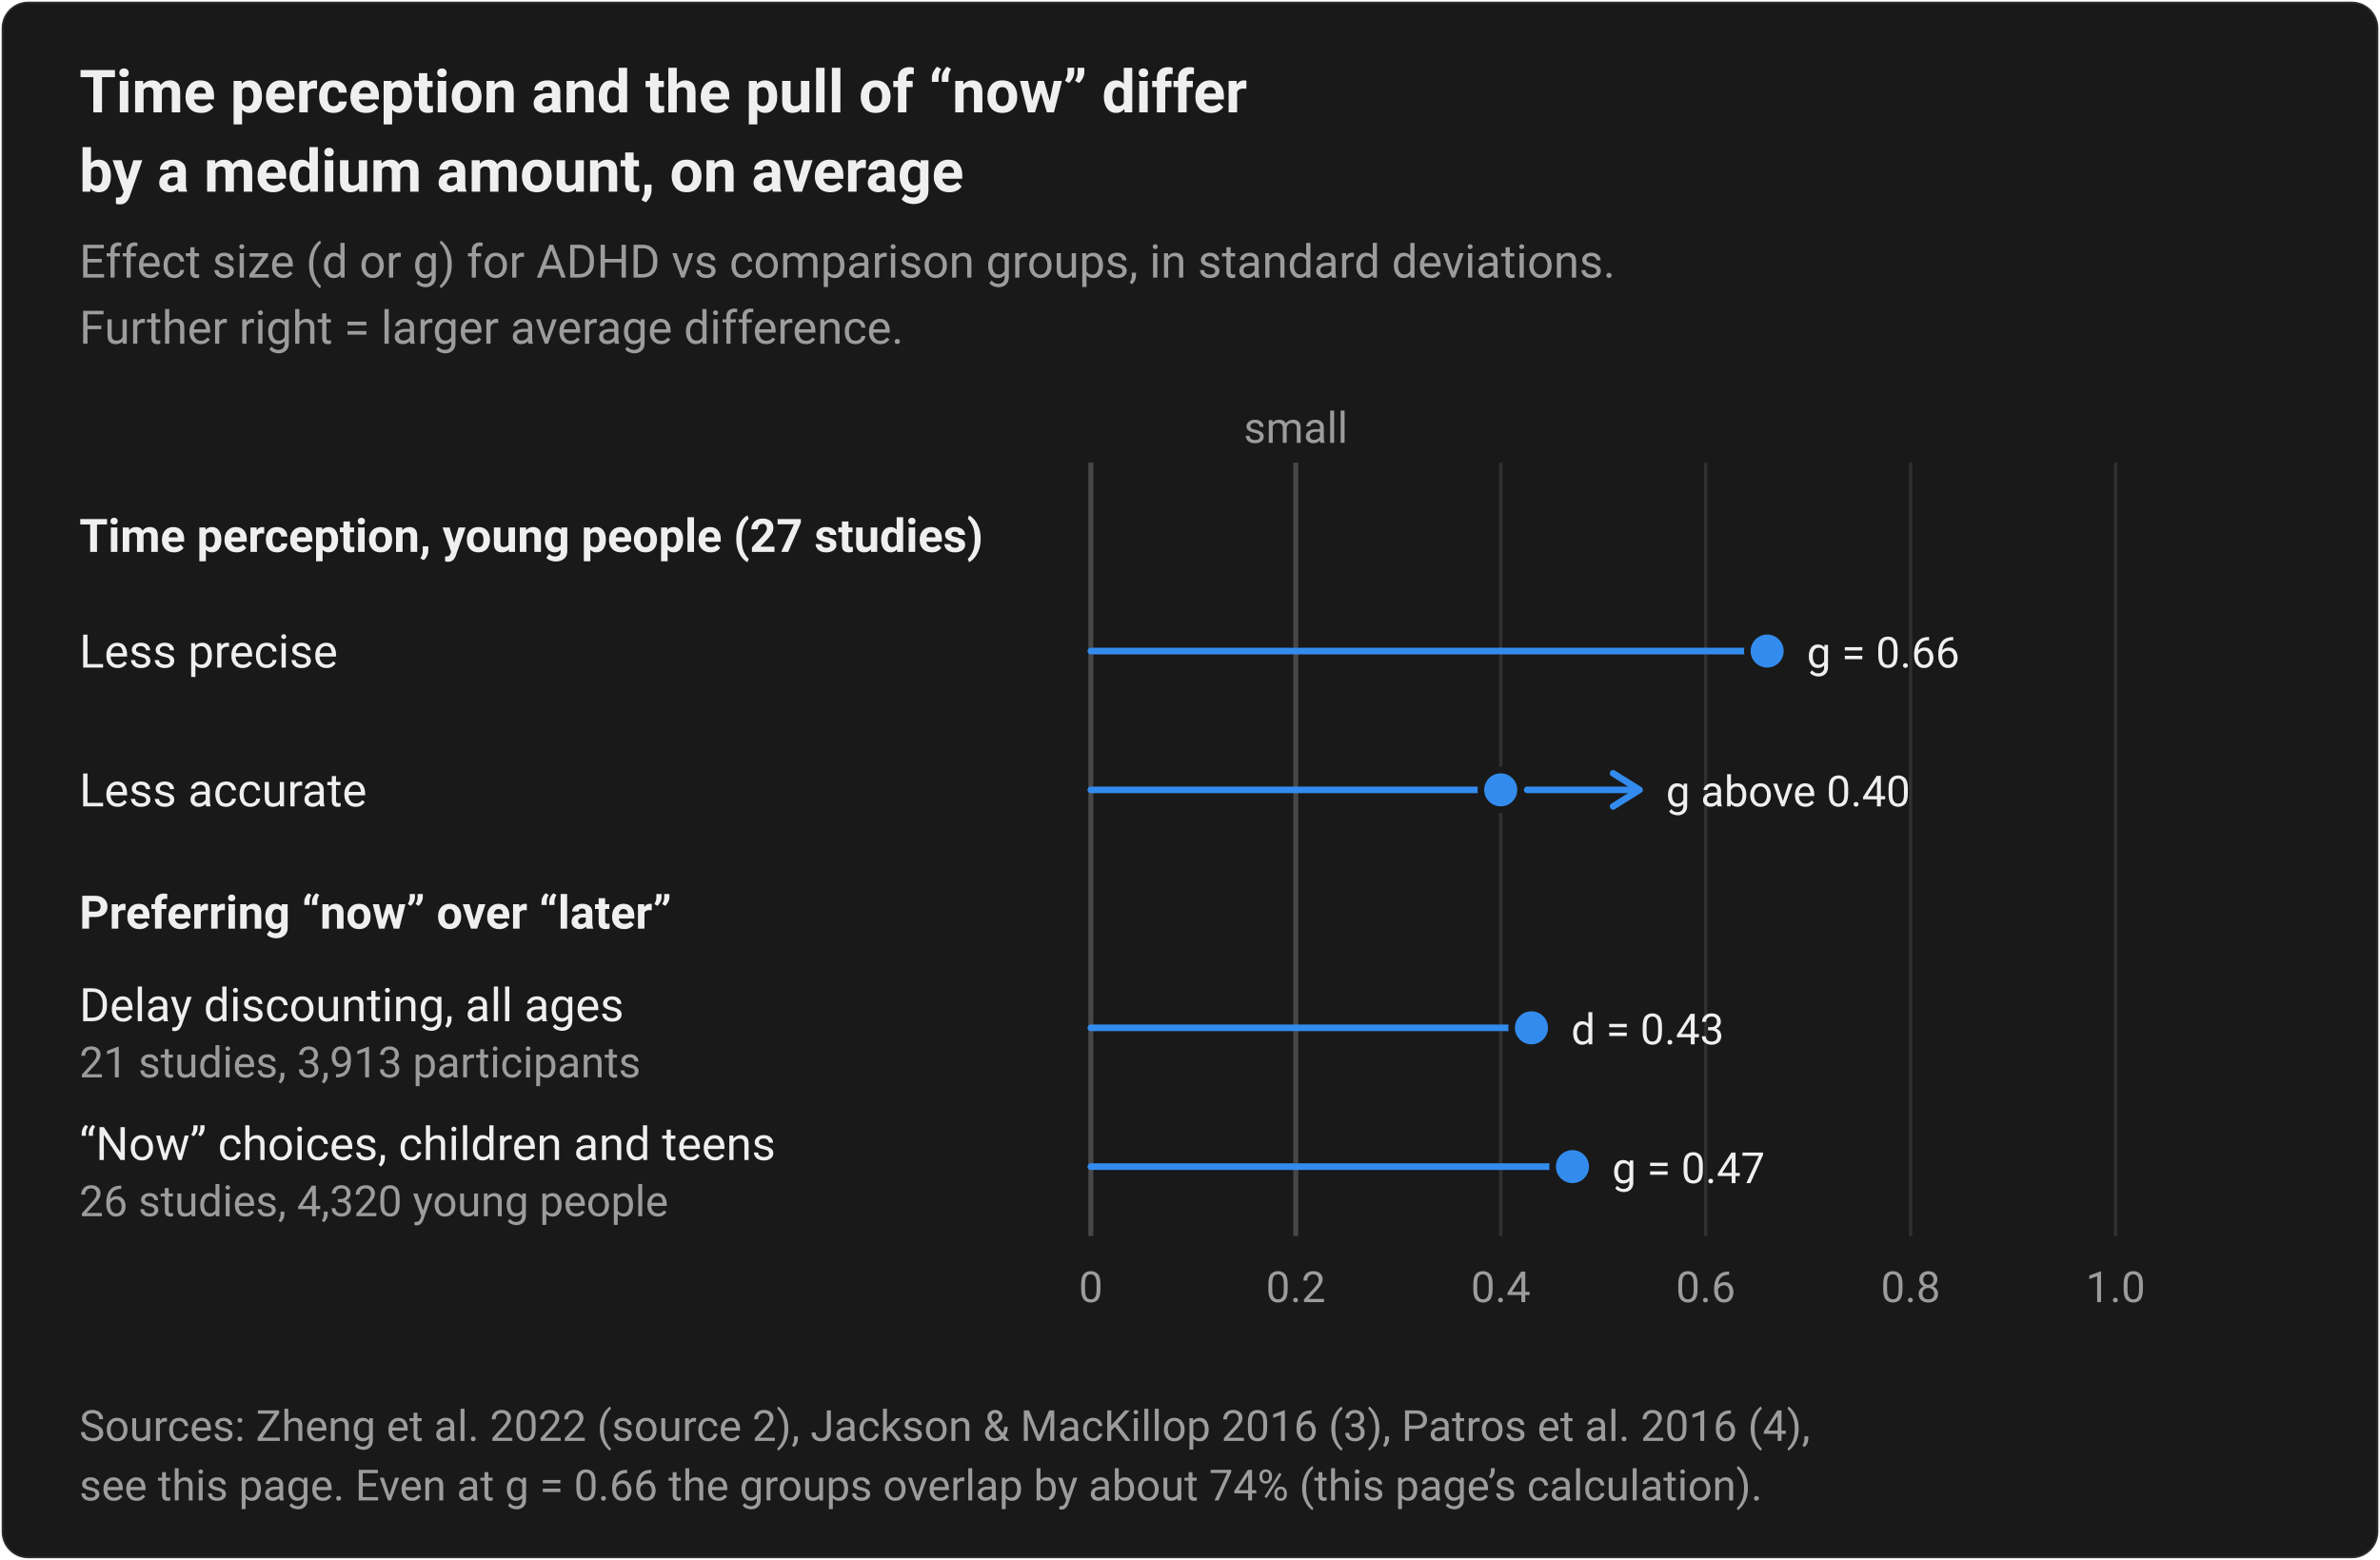
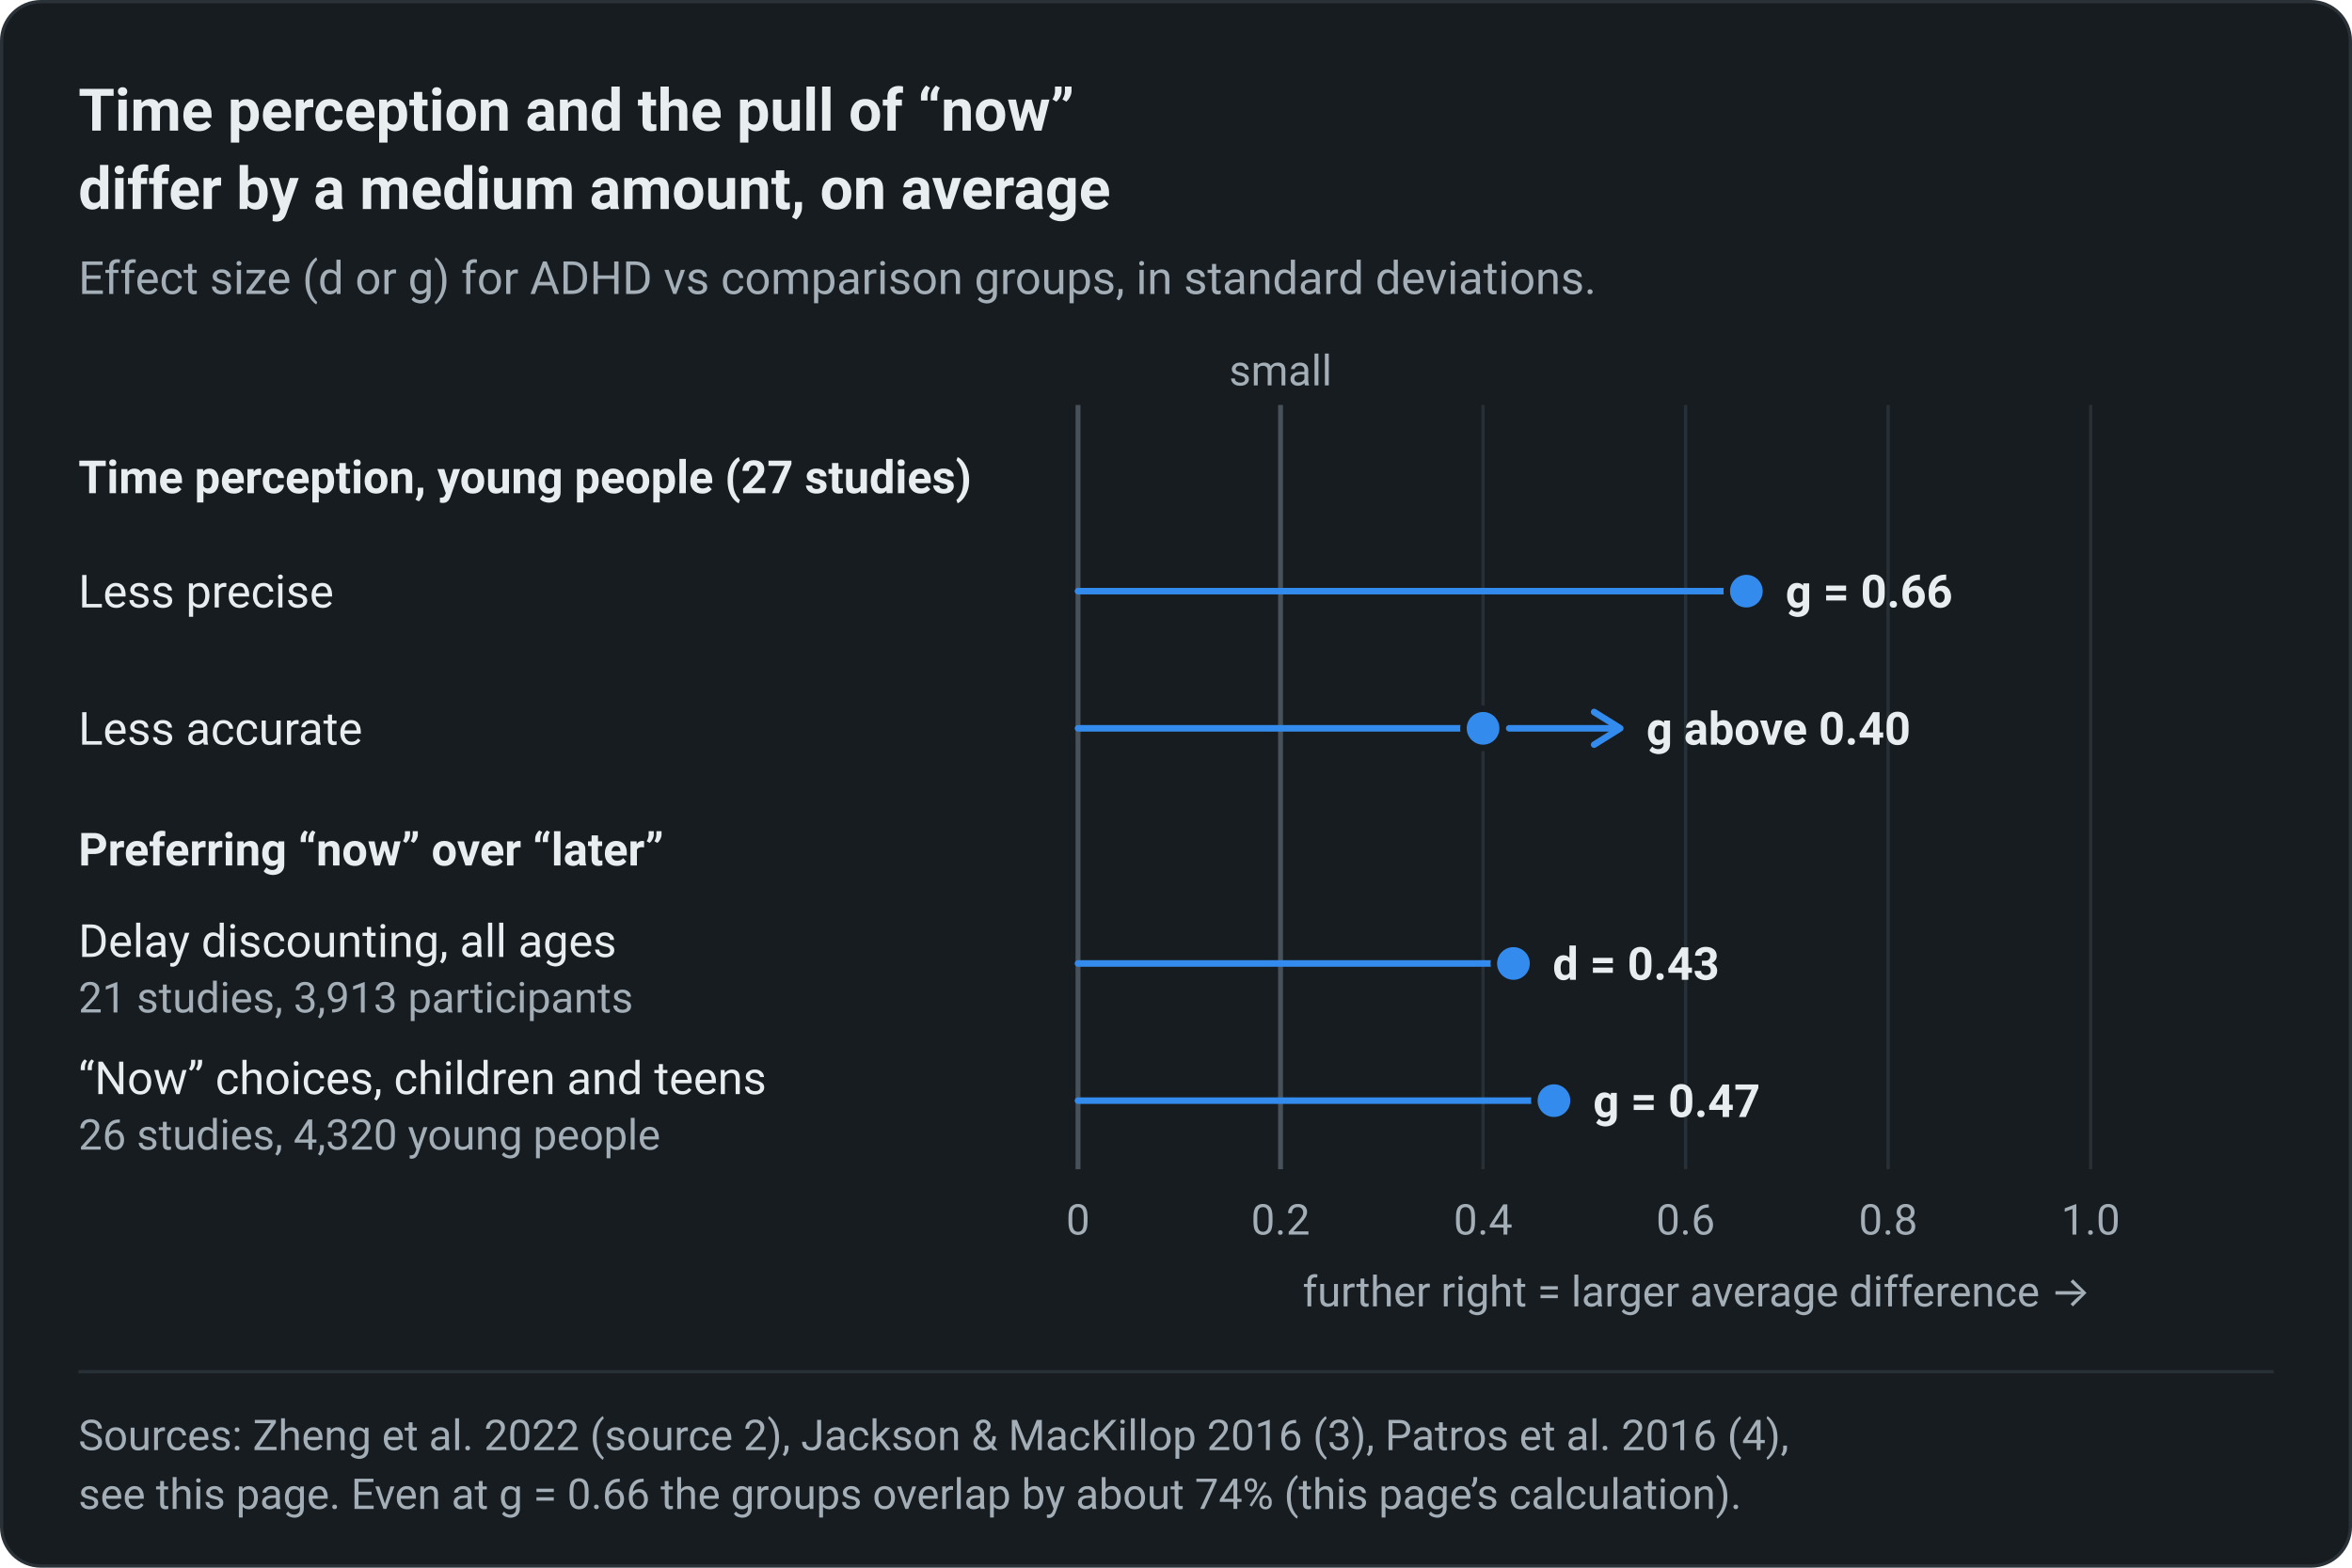
- <svg xmlns="http://www.w3.org/2000/svg" viewBox="0 0 720 472" width="720" height="472" role="img" aria-labelledby="t d" font-family="system-ui, -apple-system, &quot;Segoe UI&quot;, Roboto, sans-serif">
-   <rect x="0.5" y="0.5" width="719" height="471" rx="8" fill="#191919" stroke="rgba(255,255,255,0.10)" />
-   <text x="24.0" y="34.0" font-size="18" fill="#efefef" text-anchor="start" font-weight="600">Time perception and the pull of “now” differ</text>
-   <text x="24.0" y="58.0" font-size="18" fill="#efefef" text-anchor="start" font-weight="600">by a medium amount, on average</text>
-   <text x="24.0" y="84.0" font-size="14" fill="#9c9c9c" text-anchor="start" font-weight="400">Effect size (d or g) for ADHD vs comparison groups, in standard deviations.</text>
-   <text x="24.0" y="104.0" font-size="14" fill="#9c9c9c" text-anchor="start" font-weight="400">Further right = larger average difference.</text>
-   <line x1="392.0" y1="140.0" x2="392.0" y2="374.0" stroke="#303030" stroke-width="1" stroke-linecap="butt" />
-   <line x1="454.0" y1="140.0" x2="454.0" y2="374.0" stroke="#303030" stroke-width="1" stroke-linecap="butt" />
-   <line x1="516.0" y1="140.0" x2="516.0" y2="374.0" stroke="#303030" stroke-width="1" stroke-linecap="butt" />
-   <line x1="578.0" y1="140.0" x2="578.0" y2="374.0" stroke="#303030" stroke-width="1" stroke-linecap="butt" />
-   <line x1="640.0" y1="140.0" x2="640.0" y2="374.0" stroke="#303030" stroke-width="1" stroke-linecap="butt" />
-   <line x1="392.0" y1="140.0" x2="392.0" y2="374.0" stroke="#474747" stroke-width="1.5" stroke-linecap="butt" />
-   <line x1="330.0" y1="140.0" x2="330.0" y2="374.0" stroke="#474747" stroke-width="1.5" stroke-linecap="butt" />
-   <text x="330.0" y="394.0" font-size="13" fill="#9c9c9c" text-anchor="middle" font-weight="400">0</text>
-   <text x="392.0" y="394.0" font-size="13" fill="#9c9c9c" text-anchor="middle" font-weight="400">0.2</text>
-   <text x="454.0" y="394.0" font-size="13" fill="#9c9c9c" text-anchor="middle" font-weight="400">0.4</text>
-   <text x="516.0" y="394.0" font-size="13" fill="#9c9c9c" text-anchor="middle" font-weight="400">0.6</text>
-   <text x="578.0" y="394.0" font-size="13" fill="#9c9c9c" text-anchor="middle" font-weight="400">0.8</text>
-   <text x="640.0" y="394.0" font-size="13" fill="#9c9c9c" text-anchor="middle" font-weight="400">1.0</text>
-   <text x="392.0" y="134.0" font-size="13" fill="#9c9c9c" text-anchor="middle" font-weight="400">small</text>
-   <text x="24.0" y="167.0" font-size="14" fill="#efefef" text-anchor="start" font-weight="600">Time perception, young people (27 studies)</text>
-   <text x="24.0" y="202.0" font-size="14" fill="#efefef" text-anchor="start" font-weight="400">Less precise</text>
-   <line x1="330.0" y1="197.0" x2="534.6" y2="197.0" stroke="#338ced" stroke-width="2" stroke-linecap="round" />
-   <circle cx="534.6" cy="197.0" r="6" fill="#338ced" stroke="#191919" stroke-width="2" />
-   <text x="546.6" y="202.0" font-size="13" fill="#efefef" text-anchor="start" font-weight="400">g = 0.66</text>
-   <text x="24.0" y="244.0" font-size="14" fill="#efefef" text-anchor="start" font-weight="400">Less accurate</text>
-   <line x1="330.0" y1="239.0" x2="454.0" y2="239.0" stroke="#338ced" stroke-width="2" stroke-linecap="round" />
-   <circle cx="454.0" cy="239.0" r="6" fill="#338ced" stroke="#191919" stroke-width="2" />
-   <line x1="462.0" y1="239.0" x2="494.0" y2="239.0" stroke="#338ced" stroke-width="2" stroke-linecap="round" />
-   <path d="M488.0,234.0 L496.0,239.0 L488.0,244.0" fill="none" stroke="#338ced" stroke-width="2" stroke-linecap="round" stroke-linejoin="round" />
-   <text x="504.0" y="244.0" font-size="13" fill="#efefef" text-anchor="start" font-weight="400">g above 0.40</text>
-   <text x="24.0" y="281.0" font-size="14" fill="#efefef" text-anchor="start" font-weight="600">Preferring “now” over “later”</text>
-   <text x="24.0" y="309.0" font-size="14" fill="#efefef" text-anchor="start" font-weight="400">Delay discounting, all ages</text>
-   <text x="24.0" y="326.0" font-size="13" fill="#9c9c9c" text-anchor="start" font-weight="400">21 studies, 3,913 participants</text>
-   <line x1="330.0" y1="311.0" x2="463.3" y2="311.0" stroke="#338ced" stroke-width="2" stroke-linecap="round" />
-   <circle cx="463.3" cy="311.0" r="6" fill="#338ced" stroke="#191919" stroke-width="2" />
-   <text x="475.3" y="316.0" font-size="13" fill="#efefef" text-anchor="start" font-weight="400">d = 0.43</text>
-   <text x="24.0" y="351.0" font-size="14" fill="#efefef" text-anchor="start" font-weight="400">“Now” choices, children and teens</text>
-   <text x="24.0" y="368.0" font-size="13" fill="#9c9c9c" text-anchor="start" font-weight="400">26 studies, 4,320 young people</text>
-   <line x1="330.0" y1="353.0" x2="475.7" y2="353.0" stroke="#338ced" stroke-width="2" stroke-linecap="round" />
-   <circle cx="475.7" cy="353.0" r="6" fill="#338ced" stroke="#191919" stroke-width="2" />
-   <text x="487.7" y="358.0" font-size="13" fill="#efefef" text-anchor="start" font-weight="400">g = 0.47</text>
-   <text x="24.0" y="436.0" font-size="13" fill="#9c9c9c" text-anchor="start" font-weight="400">Sources: Zheng et al. 2022 (source 2), Jackson &amp; MacKillop 2016 (3), Patros et al. 2016 (4),</text>
-   <text x="24.0" y="454.0" font-size="13" fill="#9c9c9c" text-anchor="start" font-weight="400">see this page. Even at g = 0.66 the groups overlap by about 74% (this page’s calculation).</text>
+ <svg xmlns="http://www.w3.org/2000/svg" viewBox="0 0 720 480" width="720" height="480" role="img" aria-labelledby="t d" font-family="system-ui, -apple-system, &quot;Segoe UI&quot;, Roboto, sans-serif">
+   <rect x="0.5" y="0.5" width="719" height="479" rx="12" fill="#171c20" stroke="#2a3238" stroke-width="1" />
+   <text x="24.0" y="40.0" font-size="18" font-weight="600" fill="#e8edf0" text-anchor="start">Time perception and the pull of “now”</text>
+   <text x="24.0" y="64.0" font-size="18" font-weight="600" fill="#e8edf0" text-anchor="start">differ by a medium amount, on average</text>
+   <text x="24.0" y="90.0" font-size="14" font-weight="400" fill="#a3aeb7" text-anchor="start">Effect size (d or g) for ADHD vs comparison groups, in standard deviations.</text>
+   <line x1="392.0" y1="124.0" x2="392.0" y2="358.0" stroke="#283037" stroke-width="1" stroke-linecap="butt" />
+   <line x1="454.0" y1="124.0" x2="454.0" y2="358.0" stroke="#283037" stroke-width="1" stroke-linecap="butt" />
+   <line x1="516.0" y1="124.0" x2="516.0" y2="358.0" stroke="#283037" stroke-width="1" stroke-linecap="butt" />
+   <line x1="578.0" y1="124.0" x2="578.0" y2="358.0" stroke="#283037" stroke-width="1" stroke-linecap="butt" />
+   <line x1="640.0" y1="124.0" x2="640.0" y2="358.0" stroke="#283037" stroke-width="1" stroke-linecap="butt" />
+   <line x1="392.0" y1="124.0" x2="392.0" y2="358.0" stroke="#46515a" stroke-width="1.5" stroke-linecap="butt" />
+   <line x1="330.0" y1="124.0" x2="330.0" y2="358.0" stroke="#46515a" stroke-width="1.5" stroke-linecap="butt" />
+   <text x="330.0" y="378.0" font-size="13" fill="#a3aeb7" text-anchor="middle" font-weight="400">0</text>
+   <text x="392.0" y="378.0" font-size="13" fill="#a3aeb7" text-anchor="middle" font-weight="400">0.2</text>
+   <text x="454.0" y="378.0" font-size="13" fill="#a3aeb7" text-anchor="middle" font-weight="400">0.4</text>
+   <text x="516.0" y="378.0" font-size="13" fill="#a3aeb7" text-anchor="middle" font-weight="400">0.6</text>
+   <text x="578.0" y="378.0" font-size="13" fill="#a3aeb7" text-anchor="middle" font-weight="400">0.8</text>
+   <text x="640.0" y="378.0" font-size="13" fill="#a3aeb7" text-anchor="middle" font-weight="400">1.0</text>
+   <text x="392.0" y="118.0" font-size="13" fill="#a3aeb7" text-anchor="middle" font-weight="400">small</text>
+   <text x="640.0" y="400.0" font-size="13" fill="#a3aeb7" text-anchor="end" font-weight="400">further right = larger average difference →</text>
+   <text x="24.0" y="151.0" font-size="14" fill="#e8edf0" text-anchor="start" font-weight="600">Time perception, young people (27 studies)</text>
+   <text x="24.0" y="186.0" font-size="14" fill="#e8edf0" text-anchor="start" font-weight="400">Less precise</text>
+   <line x1="330.0" y1="181.0" x2="534.6" y2="181.0" stroke="#338ced" stroke-width="2" stroke-linecap="round" />
+   <circle cx="534.6" cy="181.0" r="6" fill="#338ced" stroke="#171c20" stroke-width="2" />
+   <text x="546.6" y="186.0" font-size="14" fill="#e8edf0" text-anchor="start" font-weight="600">g = 0.66</text>
+   <text x="24.0" y="228.0" font-size="14" fill="#e8edf0" text-anchor="start" font-weight="400">Less accurate</text>
+   <line x1="330.0" y1="223.0" x2="454.0" y2="223.0" stroke="#338ced" stroke-width="2" stroke-linecap="round" />
+   <circle cx="454.0" cy="223.0" r="6" fill="#338ced" stroke="#171c20" stroke-width="2" />
+   <line x1="462.0" y1="223.0" x2="494.0" y2="223.0" stroke="#338ced" stroke-width="2" stroke-linecap="round" />
+   <path d="M488.0,218.0 L496.0,223.0 L488.0,228.0" fill="none" stroke="#338ced" stroke-width="2" stroke-linecap="round" stroke-linejoin="round" />
+   <text x="504.0" y="228.0" font-size="14" fill="#e8edf0" text-anchor="start" font-weight="600">g above 0.40</text>
+   <text x="24.0" y="265.0" font-size="14" fill="#e8edf0" text-anchor="start" font-weight="600">Preferring “now” over “later”</text>
+   <text x="24.0" y="293.0" font-size="14" fill="#e8edf0" text-anchor="start" font-weight="400">Delay discounting, all ages</text>
+   <text x="24.0" y="310.0" font-size="13" fill="#a3aeb7" text-anchor="start" font-weight="400">21 studies, 3,913 participants</text>
+   <line x1="330.0" y1="295.0" x2="463.3" y2="295.0" stroke="#338ced" stroke-width="2" stroke-linecap="round" />
+   <circle cx="463.3" cy="295.0" r="6" fill="#338ced" stroke="#171c20" stroke-width="2" />
+   <text x="475.3" y="300.0" font-size="14" fill="#e8edf0" text-anchor="start" font-weight="600">d = 0.43</text>
+   <text x="24.0" y="335.0" font-size="14" fill="#e8edf0" text-anchor="start" font-weight="400">“Now” choices, children and teens</text>
+   <text x="24.0" y="352.0" font-size="13" fill="#a3aeb7" text-anchor="start" font-weight="400">26 studies, 4,320 young people</text>
+   <line x1="330.0" y1="337.0" x2="475.7" y2="337.0" stroke="#338ced" stroke-width="2" stroke-linecap="round" />
+   <circle cx="475.7" cy="337.0" r="6" fill="#338ced" stroke="#171c20" stroke-width="2" />
+   <text x="487.7" y="342.0" font-size="14" fill="#e8edf0" text-anchor="start" font-weight="600">g = 0.47</text>
+   <line x1="24" x2="696" y1="420.0" y2="420.0" stroke="#283037" stroke-width="1" />
+   <text x="24.0" y="444.0" font-size="13" font-weight="400" fill="#a3aeb7" text-anchor="start">Sources: Zheng et al. 2022 (source 2), Jackson &amp; MacKillop 2016 (3), Patros et al. 2016 (4),</text>
+   <text x="24.0" y="462.0" font-size="13" font-weight="400" fill="#a3aeb7" text-anchor="start">see this page. Even at g = 0.66 the groups overlap by about 74% (this page’s calculation).</text>
</svg>
